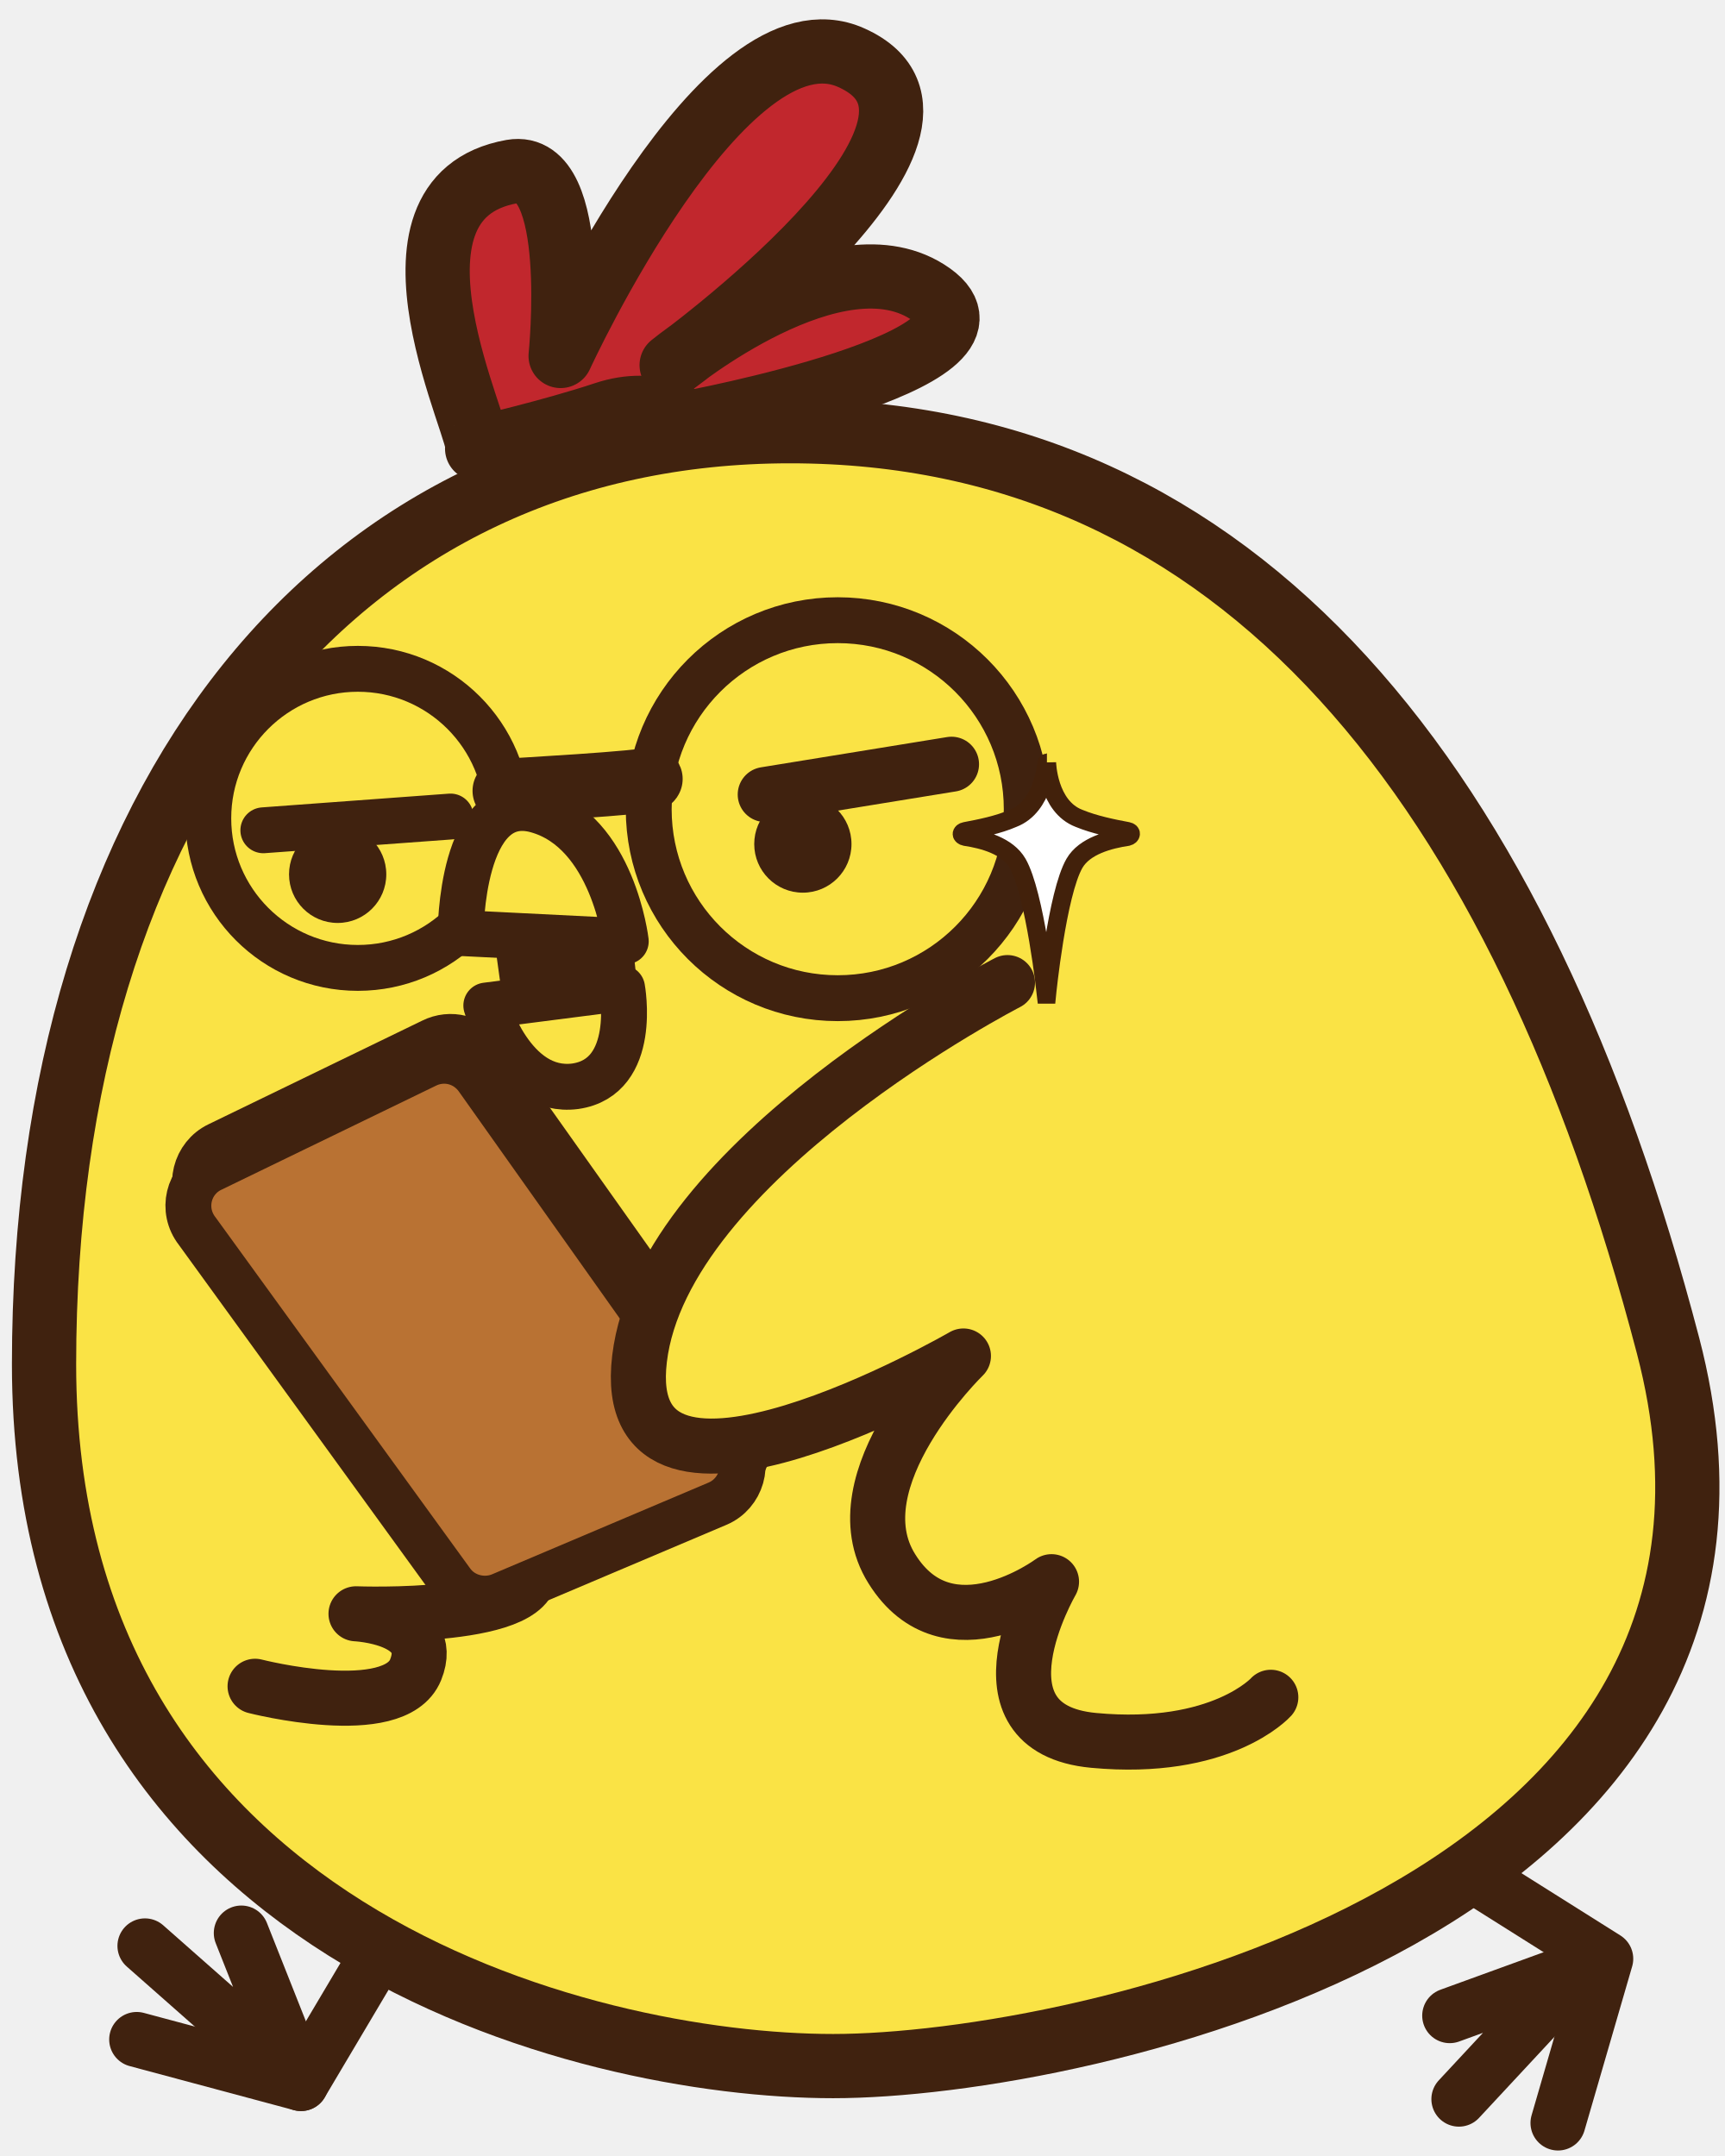
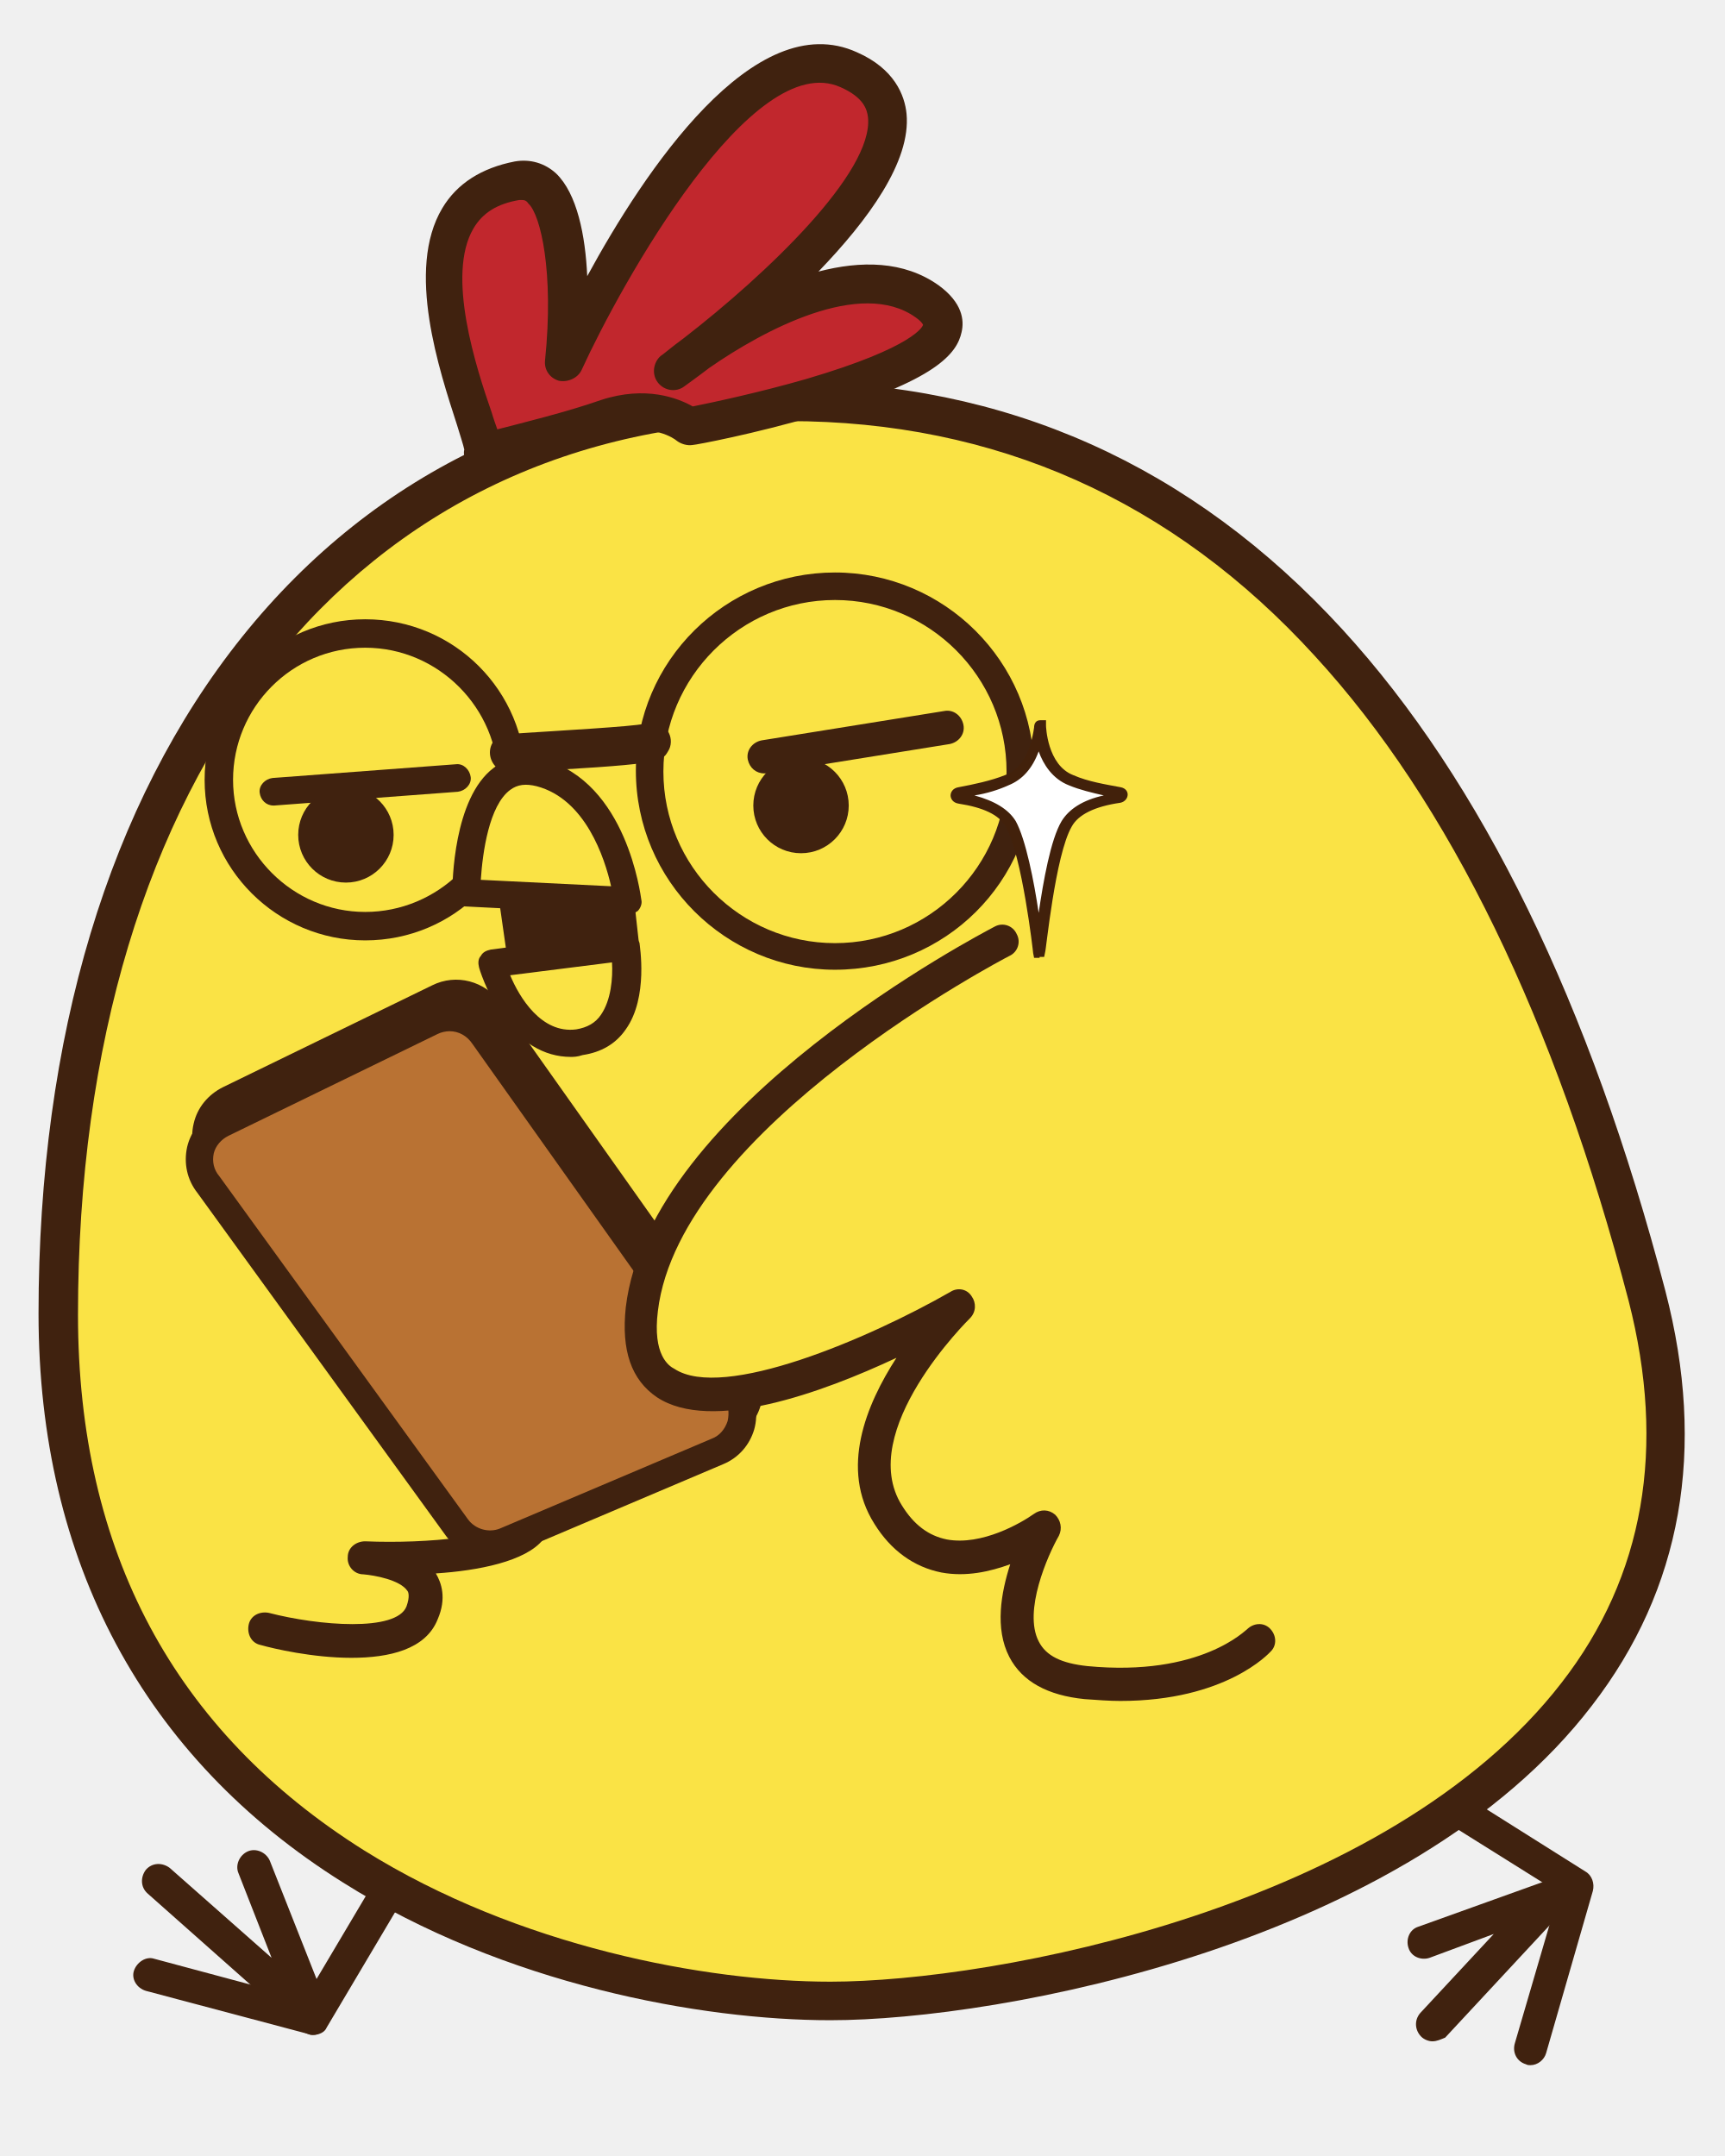
<svg xmlns="http://www.w3.org/2000/svg" version="1.1" id="圖層_1" x="0px" y="0px" viewBox="0 0 188 235" style="enable-background:new 0 0 188 235;" xml:space="preserve">
  <style type="text/css">
- 	.st0{fill:none;stroke:#40220F;stroke-width:6;stroke-linecap:round;stroke-linejoin:round;stroke-miterlimit:10;}
- 	.st1{fill:#FAE345;stroke:#40220F;stroke-width:7;stroke-miterlimit:10;}
- 	.st2{fill:none;stroke:#40220F;stroke-width:5;stroke-linecap:round;stroke-linejoin:round;stroke-miterlimit:10;}
- 	.st3{fill:#40220F;}
- 	.st4{fill:#FAE345;stroke:#40220F;stroke-width:6;stroke-linecap:round;stroke-linejoin:round;stroke-miterlimit:10;}
- 	.st5{fill:#B97233;stroke:#40220F;stroke-width:5;stroke-linecap:round;stroke-linejoin:round;stroke-miterlimit:10;}
- 	.st6{fill:none;stroke:#40220F;stroke-width:7;stroke-linecap:round;stroke-linejoin:round;stroke-miterlimit:10;}
- 	.st7{fill:#FAE345;stroke:#40220F;stroke-width:5;stroke-linecap:round;stroke-linejoin:round;stroke-miterlimit:10;}
- 	.st8{fill:#C1272D;stroke:#40220F;stroke-width:7;stroke-linecap:round;stroke-linejoin:round;stroke-miterlimit:10;}
- 	.st9{fill:#FFFFFF;stroke:#42210B;stroke-width:2;stroke-miterlimit:10;}
+ 	.st0{fill:#40220F;}
+ 	.st1{fill:#FAE345;}
+ 	.st2{fill:#B97233;}
+ 	.st3{fill:#C1272D;}
+ 	.st4{fill:#FFFFFF;}
+ 	.st5{fill:#42210B;}
</style>
  <g>
    <g>
-       <polyline class="st0" points="128.3,184.1 175,213.5 169.8,231.4   " />
-       <polyline class="st0" points="159,228.8 172.3,214.5 158,219.7   " />
+       <g>
+         <path class="st0" d="M166.8,225.1c-0.2,0-0.3,0-0.5-0.1c-1-0.3-1.5-1.3-1.2-2.3l4.8-16.4L124.7,178c-0.9-0.5-1.1-1.7-0.6-2.5     c0.5-0.9,1.7-1.1,2.5-0.6l46.2,29.1c0.7,0.4,1,1.3,0.8,2.1l-5.1,17.7C168.3,224.5,167.6,225.1,166.8,225.1z" />
+       </g>
+       <g>
+         <path class="st0" d="M156.1,222.5c-0.4,0-0.9-0.2-1.2-0.5c-0.7-0.7-0.8-1.8-0.1-2.6l8-8.6l-7,2.6c-0.9,0.3-2-0.1-2.3-1.1     c-0.3-0.9,0.1-2,1.1-2.3l14.2-5.1c0.8-0.3,1.7,0,2.1,0.7c0.5,0.7,0.4,1.6-0.2,2.3l-13.2,14.2C157,222.3,156.6,222.5,156.1,222.5z     " />
+       </g>
    </g>
    <g>
-       <polyline class="st0" points="62.4,177.2 32.8,227.1 14.9,222.3   " />
-       <polyline class="st0" points="15.8,212.1 32.8,227.1 26.3,210.7   " />
+       <g>
+         <path class="st0" d="M34.1,221.8c-0.2,0-0.3,0-0.5-0.1L15.9,217c-1-0.3-1.6-1.3-1.3-2.2s1.3-1.6,2.2-1.3l16.4,4.4l28.6-48.2     c0.5-0.9,1.6-1.2,2.5-0.6c0.9,0.5,1.2,1.6,0.6,2.5l-29.3,49.4C35.4,221.5,34.8,221.8,34.1,221.8z" />
+       </g>
+       <g>
+         <path class="st0" d="M34.1,221.8c-0.4,0-0.9-0.2-1.2-0.5l-16.8-14.9c-0.8-0.7-0.8-1.8-0.2-2.6c0.7-0.8,1.8-0.8,2.6-0.2l11.1,9.8     l-3.6-9.2c-0.4-0.9,0.1-2,1-2.4c0.9-0.4,2,0.1,2.4,1l6.4,16.2c0.3,0.8,0,1.7-0.6,2.2C34.9,221.7,34.5,221.8,34.1,221.8z" />
+       </g>
    </g>
  </g>
  <g>
    <g>
-       <path class="st1" d="M86.1,47c49.1,0,79.7,38.5,95.7,99.7s-64,78.5-91,78.5s-86-14.5-86-76.5S37,47,86.1,47z" />
-       <line class="st0" x1="103.7" y1="83.3" x2="83.4" y2="86.6" />
-       <line class="st2" x1="49.1" y1="89" x2="28.7" y2="90.5" />
-       <circle class="st3" cx="87.5" cy="92" r="5.3" />
-       <circle class="st3" cx="36.8" cy="95.3" r="5.3" />
-       <path class="st4" d="M21.8,130.1c0,0,37.8,11.9,43.8,22c6.1,10.4-21.7,9.7-21.7,9.7s11.5,0.8,13.8,8.8c1.8,6.1-18.9,5.3-18.9,5.3    s8.8,0.4,6.5,6.1c-2.3,5.7-17.5,1.8-17.5,1.8" />
      <g>
-         <path class="st2" d="M23.8,124.8l23.3-11.3c2-1,4.4-0.4,5.7,1.5l28,39.5c1.7,2.4,0.7,5.7-1.9,6.8l-23.6,10     c-1.9,0.8-4.2,0.2-5.4-1.5l-27.7-38.2C20.4,129.3,21.3,126,23.8,124.8z" />
-         <path class="st5" d="M23.1,127.4l23.3-11.3c2-1,4.4-0.4,5.7,1.5l28,39.5c1.7,2.4,0.7,5.7-1.9,6.8l-23.6,10     c-1.9,0.8-4.2,0.2-5.4-1.5l-27.7-38.2C19.7,131.9,20.5,128.6,23.1,127.4z" />
+         <g>
+           <g>
+             <path class="st1" d="M85.9,43.8c48,0,78,37.7,93.6,97.5s-62.6,76.8-89,76.8S6.4,203.9,6.4,143.3S37.9,43.8,85.9,43.8z" />
+           </g>
+         </g>
+         <g>
+           <g>
+             <path class="st0" d="M90.5,220.2c-14.1,0-35.5-3.9-53.1-15c-21.7-13.6-33.2-35-33.2-62c0-30.2,7.7-55.7,22.2-73.8       c14.6-18.2,35.1-27.8,59.4-27.8c23.8,0,44.1,9.1,60.5,27c15.2,16.6,27,40.8,35.2,72.1c4.5,17.3,1.8,32.5-8,45.2       C153.6,211.9,109,220.2,90.5,220.2z M85.9,45.9c-47,0-77.4,38.2-77.4,97.4c0,25.8,10.5,45.4,31.2,58.4       C56.5,212.2,77,216,90.5,216c17.8,0,60.7-8,79.7-32.6c9-11.6,11.4-25.6,7.3-41.6c-8-30.6-19.5-54.3-34.2-70.3       C127.8,54.5,108.5,45.9,85.9,45.9z" />
+           </g>
+         </g>
      </g>
-       <circle class="st2" cx="91.3" cy="88.2" r="20.6" />
-       <circle class="st2" cx="39" cy="89.2" r="16.3" />
-       <path class="st6" d="M70.9,84.9c0.2,0.4-15.9,1.3-15.9,1.3" />
      <g>
-         <path class="st7" d="M50.2,101.7c0,0,0-15.7,8.3-13.4s9.7,14.3,9.7,14.3L50.2,101.7z" />
-         <path class="st2" d="M67.8,107.7L53,109.6c0,0,2.8,9.7,9.7,8.8C69.6,117.4,67.8,107.7,67.8,107.7z" />
-         <polygon class="st3" points="68.9,102.4 69.4,107 54.7,108.4 53.8,101.9    " />
+         <g>
+           <g>
+             <path class="st0" d="M83.3,84.3c-0.9,0-1.6-0.6-1.8-1.5c-0.2-1,0.5-1.9,1.5-2.1l19.9-3.2c1-0.2,1.9,0.5,2.1,1.5       c0.2,1-0.5,1.9-1.5,2.1l-19.9,3.2C83.5,84.3,83.4,84.3,83.3,84.3z" />
+           </g>
+         </g>
      </g>
-       <path class="st4" d="M109.8,107.1c0,0-37.5,19.3-40.1,41c-2.6,21.6,35.3-0.3,35.3-0.3s-13.9,13.5-7.8,23.2    c6.1,9.8,17.4,1.4,17.4,1.4s-9.3,16,4.6,17.3s19.3-4.7,19.3-4.7" />
+       <g>
+         <g>
+           <g>
+             <path class="st0" d="M29.8,87.8c-0.8,0-1.4-0.6-1.5-1.4c-0.1-0.8,0.6-1.5,1.4-1.6l20-1.5c0.8-0.1,1.5,0.6,1.6,1.4       c0.1,0.8-0.6,1.5-1.4,1.6l-20,1.5C29.8,87.8,29.8,87.8,29.8,87.8z" />
+           </g>
+         </g>
+       </g>
+       <g>
+         <g>
+           <g>
+             <circle class="st0" cx="87.3" cy="87.8" r="5.2" />
+           </g>
+         </g>
+       </g>
+       <g>
+         <g>
+           <g>
+             <circle class="st0" cx="37.7" cy="91" r="5.2" />
+           </g>
+         </g>
+       </g>
+       <g>
+         <g>
+           <g>
+             <path class="st1" d="M23,125.1c0,0,37,11.6,42.9,21.5c6,10.2-21.2,9.5-21.2,9.5s11.3,0.8,13.5,8.6c1.8,6-18.5,5.2-18.5,5.2       s8.6,0.4,6.4,6c-2.3,5.6-17.1,1.8-17.1,1.8" />
+           </g>
+         </g>
+         <g>
+           <g>
+             <path class="st0" d="M38.3,180.7c-4.2,0-8.5-1-9.9-1.4c-1-0.2-1.5-1.2-1.3-2.2c0.2-1,1.2-1.5,2.2-1.3c5.4,1.4,13.9,2.1,15-0.7       c0.4-1.1,0.2-1.6,0.1-1.7c-0.8-1.2-3.6-1.7-4.8-1.8c-1,0-1.8-0.9-1.7-1.9c0-1,0.9-1.7,1.9-1.7c6.9,0.3,15.2-0.6,16.6-2.4       c0.1-0.1,0.1-0.2,0.1-0.4c-1.9-6.5-11.8-7.3-11.9-7.3c-1-0.1-1.7-0.9-1.7-1.9c0-1,0.9-1.8,1.8-1.7c7.2,0.2,18.2-1,20-4.1       c0.2-0.3,0.6-1-0.4-2.6c-4.5-7.6-31.7-17.5-41.8-20.7c-1-0.3-1.5-1.3-1.2-2.3c0.3-1,1.3-1.5,2.3-1.2       c3.9,1.2,37.8,12.1,43.9,22.3c1.7,2.9,1.1,5,0.4,6.3c-1.7,2.8-6,4.6-13.3,5.4c2.3,1.5,4.4,3.6,5.3,6.8c0.4,1.3,0.1,2.6-0.7,3.6       c-1.9,2.4-7.1,3.4-11.7,3.7c0.6,1,1.2,2.7,0.2,5C46.4,179.8,42.4,180.7,38.3,180.7z" />
+           </g>
+         </g>
+       </g>
+       <g>
+         <g>
+           <g>
+             <g>
+               <path class="st0" d="M54.1,167.2c-1.9,0-3.7-0.9-4.8-2.4l-27.1-37.4c-1.1-1.4-1.5-3.2-1.1-4.9c0.4-1.8,1.6-3.2,3.2-4        l22.8-11.1c2.6-1.3,5.8-0.5,7.5,2L82,148.1c1,1.5,1.4,3.3,0.9,5.1c-0.5,1.7-1.7,3.1-3.4,3.8l-23.1,9.8        C55.6,167.1,54.9,167.2,54.1,167.2z M49.7,109.9c-0.4,0-0.9,0.1-1.3,0.3l-22.8,11.1c0,0,0,0,0,0c-0.8,0.4-1.4,1.1-1.6,2        c-0.2,0.9,0,1.7,0.5,2.4L51.7,163c0.8,1.1,2.3,1.5,3.5,1l23.1-9.8c0.8-0.3,1.4-1,1.7-1.9c0.2-0.9,0.1-1.8-0.4-2.5l-27.4-38.6        C51.5,110.3,50.7,109.9,49.7,109.9z M25,119.9L25,119.9L25,119.9z" />
+             </g>
+           </g>
+         </g>
+         <g>
+           <g>
+             <g>
+               <path class="st2" d="M24.3,122.4l22.8-11.1c2-1,4.3-0.4,5.6,1.5l27.4,38.6c1.7,2.3,0.7,5.6-1.9,6.7l-23.1,9.8        c-1.9,0.8-4.1,0.2-5.3-1.5l-27.1-37.4C21,126.8,21.7,123.6,24.3,122.4z" />
+             </g>
+           </g>
+           <g>
+             <g>
+               <path class="st0" d="M53.4,169.8c-1.9,0-3.7-0.9-4.8-2.4L21.5,130c-1.1-1.4-1.5-3.2-1.1-5c0.4-1.7,1.6-3.2,3.2-3.9l22.8-11        c2.6-1.3,5.8-0.5,7.5,2l27.4,38.6c1,1.5,1.4,3.3,0.9,5.1c-0.5,1.7-1.7,3.1-3.4,3.8l-23.1,9.8C55,169.6,54.2,169.8,53.4,169.8z         M49,112.4c-0.4,0-0.9,0.1-1.3,0.3l-22.8,11.1c0,0,0,0,0,0c-0.8,0.4-1.4,1.1-1.6,1.9c-0.2,0.9,0,1.8,0.6,2.5L51,165.6        c0.8,1.1,2.3,1.5,3.5,1l23.1-9.8c0.8-0.3,1.4-1,1.7-1.9c0.2-0.9,0.1-1.8-0.4-2.5l-27.4-38.6C50.9,112.9,50,112.4,49,112.4z         M24.3,122.4L24.3,122.4L24.3,122.4z" />
+             </g>
+           </g>
+         </g>
+       </g>
+       <g>
+         <g>
+           <g>
+             <path class="st0" d="M91,105.7c-11.9,0-21.7-9.7-21.7-21.7S79.1,62.4,91,62.4s21.7,9.7,21.7,21.7S103,105.7,91,105.7z M91,65.4       c-10.3,0-18.7,8.4-18.7,18.7s8.4,18.7,18.7,18.7s18.7-8.4,18.7-18.7S101.3,65.4,91,65.4z" />
+           </g>
+         </g>
+       </g>
+       <g>
+         <g>
+           <g>
+             <path class="st0" d="M39.8,102.5c-9.6,0-17.5-7.8-17.5-17.5c0-9.6,7.8-17.5,17.5-17.5s17.5,7.8,17.5,17.5       C57.3,94.7,49.5,102.5,39.8,102.5z M39.8,70.6c-8,0-14.4,6.5-14.4,14.4s6.5,14.4,14.4,14.4S54.3,93,54.3,85.1       S47.8,70.6,39.8,70.6z" />
+           </g>
+         </g>
+       </g>
+       <g>
+         <g>
+           <g>
+             <path class="st0" d="M55.5,84.2c-1.1,0-2-0.9-2.1-2c-0.1-1.2,0.8-2.2,2-2.2c6.3-0.4,13.3-0.8,14.8-1.1c1-0.5,2.2,0,2.7,1       c0.3,0.6,0.3,1.4-0.1,2c-0.7,1.2-0.8,1.4-17.3,2.3C55.6,84.2,55.5,84.2,55.5,84.2z" />
+           </g>
+         </g>
+       </g>
+       <g>
+         <g>
+           <g>
+             <g>
+               <path class="st1" d="M50.8,97.3c0,0,0-15.4,8.1-13.1c8.1,2.3,9.5,14,9.5,14L50.8,97.3z" />
+             </g>
+           </g>
+           <g>
+             <g>
+               <path class="st0" d="M68.4,99.7C68.4,99.7,68.4,99.7,68.4,99.7l-17.7-0.9c-0.8,0-1.4-0.7-1.4-1.5c0-1,0.1-10.3,4.5-13.6        c1.5-1.2,3.4-1.5,5.5-0.9c9,2.5,10.5,14.7,10.6,15.3c0.1,0.4-0.1,0.9-0.4,1.2C69.2,99.5,68.8,99.7,68.4,99.7z M52.4,95.9        l14.2,0.7c-0.7-3.1-2.8-9.5-8.1-10.9c-1.2-0.3-2.1-0.2-2.9,0.4C53.3,87.8,52.6,92.9,52.4,95.9z" />
+             </g>
+           </g>
+         </g>
+         <g>
+           <g>
+             <g>
+               <path class="st0" d="M62.2,115.2c-2.9,0-5.6-1.6-7.6-4.7c-1.6-2.4-2.4-5-2.4-5.1c-0.1-0.4-0.1-0.9,0.2-1.2        c0.2-0.4,0.6-0.6,1.1-0.7l14.5-1.9c0.8-0.1,1.5,0.4,1.7,1.2c0,0.2,1,5.9-1.5,9.4c-1.1,1.6-2.7,2.5-4.7,2.8        C62.9,115.2,62.5,115.2,62.2,115.2z M55.6,106.3c1,2.4,3.4,6.4,7.2,5.9c1.2-0.2,2.1-0.7,2.7-1.6c1.1-1.6,1.3-4,1.2-5.7        L55.6,106.3z" />
+             </g>
+           </g>
+         </g>
+         <g>
+           <g>
+             <g>
+               <polygon class="st0" points="69.1,98 69.6,102.5 55.2,103.8 54.3,97.5       " />
+             </g>
+           </g>
+         </g>
+       </g>
+       <g>
+         <g>
+           <g>
+             <path class="st1" d="M109.1,102.6c0,0-36.7,18.9-39.2,40.1c-2.5,21.1,34.5-0.3,34.5-0.3s-13.6,13.2-7.6,22.7       c6,9.6,17,1.4,17,1.4s-9.1,15.7,4.5,16.9s18.9-4.6,18.9-4.6" />
+           </g>
+         </g>
+         <g>
+           <g>
+             <path class="st0" d="M122.1,185.4c-1.2,0-2.5-0.1-3.9-0.2c-4-0.4-6.8-1.9-8.2-4.6c-1.6-3.1-0.9-7,0.1-10.1       c-2.2,0.8-4.8,1.4-7.5,0.9c-3-0.6-5.5-2.4-7.3-5.3c-3.8-6-0.9-13,2.4-18.1c-8.1,3.8-20.2,8.2-26.1,4.3       c-2.8-1.9-3.9-5.1-3.4-9.8c2.6-21.9,38.7-40.7,40.2-41.5c0.9-0.5,2-0.1,2.4,0.8c0.5,0.9,0.1,2-0.8,2.4       c-0.4,0.2-35.9,18.7-38.3,38.7c-0.6,4.8,1.2,6,1.8,6.3c5.3,3.5,21.2-3.3,30.1-8.4c0.8-0.5,1.8-0.3,2.3,0.5       c0.5,0.7,0.5,1.7-0.2,2.4c-0.1,0.1-12.5,12.3-7.4,20.4c1.3,2.1,2.9,3.3,4.9,3.7c3.8,0.7,8.1-1.8,9.5-2.8       c0.7-0.5,1.6-0.5,2.3,0.1c0.6,0.6,0.8,1.5,0.4,2.3c-1.2,2.1-3.9,8.2-2.2,11.5c0.8,1.6,2.5,2.4,5.3,2.7c12.4,1.2,17.3-4,17.4-4       c0.7-0.7,1.8-0.8,2.5-0.1c0.7,0.7,0.8,1.8,0.1,2.5C138.3,180.2,133.6,185.4,122.1,185.4z" />
+           </g>
+         </g>
+       </g>
    </g>
-     <path class="st8" d="M52,48.9c1-1-12.5-27.3,3.8-30.2c7.5-1.3,5.3,20.1,5.3,20.1S78.9,0,92.8,6.3c16.5,7.4-19.6,33.5-19.6,33.5   s18.2-14.9,28.3-7.7S75,46.1,75,46.1s-3.4-2.9-9.1-1S52,48.9,52,48.9z" />
-     <path class="st9" d="M114.1,83.1c0,0,0.1,4.8,3.5,6.1c1.7,0.7,3.7,1.1,5.3,1.4c0.5,0.1,0.4,0.5,0,0.6c-2,0.3-4.7,1-5.8,2.9   c-1.9,3.3-3,14.3-3,14.3H114c0,0-1.2-11-3.1-14.3c-1.1-1.9-3.7-2.6-5.7-2.9c-0.5-0.1-0.5-0.5,0-0.6c1.6-0.3,3.6-0.7,5.2-1.4   C113.8,87.9,114,83.1,114.1,83.1" />
+     <g>
+       <g>
+         <g>
+           <path class="st3" d="M52.6,49.3c1-1-12.2-26.7,3.7-29.5c7.3-1.3,5.2,19.7,5.2,19.7s17.4-38,31-31.8      c16.1,7.2-19.2,32.8-19.2,32.8s17.8-14.6,27.7-7.5S75.1,46.5,75.1,46.5s-3.3-2.8-8.9-1S52.6,49.3,52.6,49.3z" />
+         </g>
+       </g>
+       <g>
+         <g>
+           <path class="st0" d="M52.6,51.4c-0.8,0-1.5-0.4-1.8-1.1c-0.2-0.4-0.3-0.9-0.2-1.3c-0.1-0.5-0.5-1.7-0.8-2.7      c-1.9-5.9-5.6-16.9-1.6-23.6c1.6-2.7,4.3-4.4,7.9-5.1c1.7-0.3,3.3,0.2,4.5,1.3c2.3,2.2,3.2,6.8,3.4,11.2      C70.2,18.7,82.2,0.6,93.4,5.7c4.1,1.8,5.2,4.7,5.4,6.7c0.5,5.2-4.2,11.6-9.6,17.2c4.6-1.2,9.3-1.2,13.1,1.5      c2.6,1.9,2.8,3.8,2.5,5.1c-0.5,2.3-2.7,5.3-15.8,9.1c-6.8,2-13.2,3.2-13.5,3.2c-0.6,0.1-1.3-0.1-1.8-0.5c-0.1-0.1-2.6-2-6.9-0.6      c-5.6,1.9-13.5,3.7-13.8,3.8C52.9,51.3,52.7,51.4,52.6,51.4z M51.1,47.8C51.1,47.8,51.1,47.8,51.1,47.8      C51.1,47.8,51.1,47.8,51.1,47.8z M56.9,21.8c-0.1,0-0.2,0-0.3,0c-2.4,0.4-4,1.4-5,3.1c-3,5.1,0.3,15.2,2,20.1      c0.2,0.7,0.4,1.2,0.6,1.8c2.7-0.7,7.6-1.9,11.3-3.2c4.9-1.6,8.4-0.2,10,0.7c2-0.4,7.2-1.5,12.4-3c11.9-3.5,12.7-5.8,12.7-5.9      c0,0,0,0,0,0c0,0-0.1-0.3-0.8-0.8c-6-4.3-16.6,1.4-22.5,5.5c-1.3,1-2.3,1.7-2.7,2c-0.9,0.7-2.2,0.5-2.9-0.4      c-0.7-0.9-0.5-2.2,0.3-2.9c0.2-0.1,1.1-0.9,2.6-2c8.9-6.9,20.6-18,20-24c-0.1-0.9-0.5-2.2-3-3.3c-9.6-4.3-23.9,21.4-28.2,30.8      c-0.4,0.9-1.5,1.4-2.5,1.2c-1-0.3-1.6-1.2-1.5-2.2c1-9.7-0.5-15.9-1.8-17.1C57.4,21.9,57.2,21.8,56.9,21.8z" />
+         </g>
+       </g>
+     </g>
+     <g>
+       <g>
+         <g>
+           <path class="st4" d="M113.3,79.1c0,0,0.1,4.7,3.4,6c1.7,0.7,3.6,1.1,5.2,1.4c0.5,0.1,0.4,0.5,0,0.6c-2,0.3-4.6,1-5.7,2.8      c-1.9,3.2-2.9,14-2.9,14h-0.1c0,0-1.2-10.8-3-14c-1.1-1.9-3.6-2.5-5.6-2.8c-0.5-0.1-0.5-0.5,0-0.6c1.6-0.3,3.5-0.7,5.1-1.4      C113,83.8,113.2,79.1,113.3,79.1" />
+         </g>
+       </g>
+       <g>
+         <g>
+           <path class="st5" d="M113.3,104.4h-0.6l-0.1-0.5c0-0.1-1.2-10.7-3-13.8c-0.7-1.3-2.5-2.1-5.1-2.5c-0.7-0.1-0.9-0.6-0.9-0.9      c0-0.3,0.2-0.8,0.9-0.9c1.6-0.3,3.5-0.7,5-1.3c1.7-0.6,2.8-2.4,3.2-5.2c0-0.3,0.1-0.8,0.7-0.8h0.6l0,0.6c0,0,0.1,4.3,3,5.4      c1.6,0.7,3.5,1,5.1,1.3c0.6,0.1,0.8,0.5,0.8,0.8c0,0.4-0.3,0.8-0.8,0.9c-2.8,0.4-4.6,1.3-5.3,2.6c-1.8,3.1-2.8,13.6-2.9,13.7      l-0.1,0.5H113.3z M106.2,86.7c2.2,0.6,3.7,1.5,4.5,2.8c1.1,2,2,6.6,2.5,10c0.5-3.4,1.3-8,2.5-10c0.8-1.3,2.3-2.3,4.6-2.8      c-1.3-0.3-2.6-0.6-3.8-1.1c-1.8-0.7-2.8-2.3-3.3-3.7c-0.7,1.9-1.8,3.1-3.3,3.7C108.8,86.1,107.5,86.5,106.2,86.7z" />
+         </g>
+       </g>
+     </g>
  </g>
</svg>
